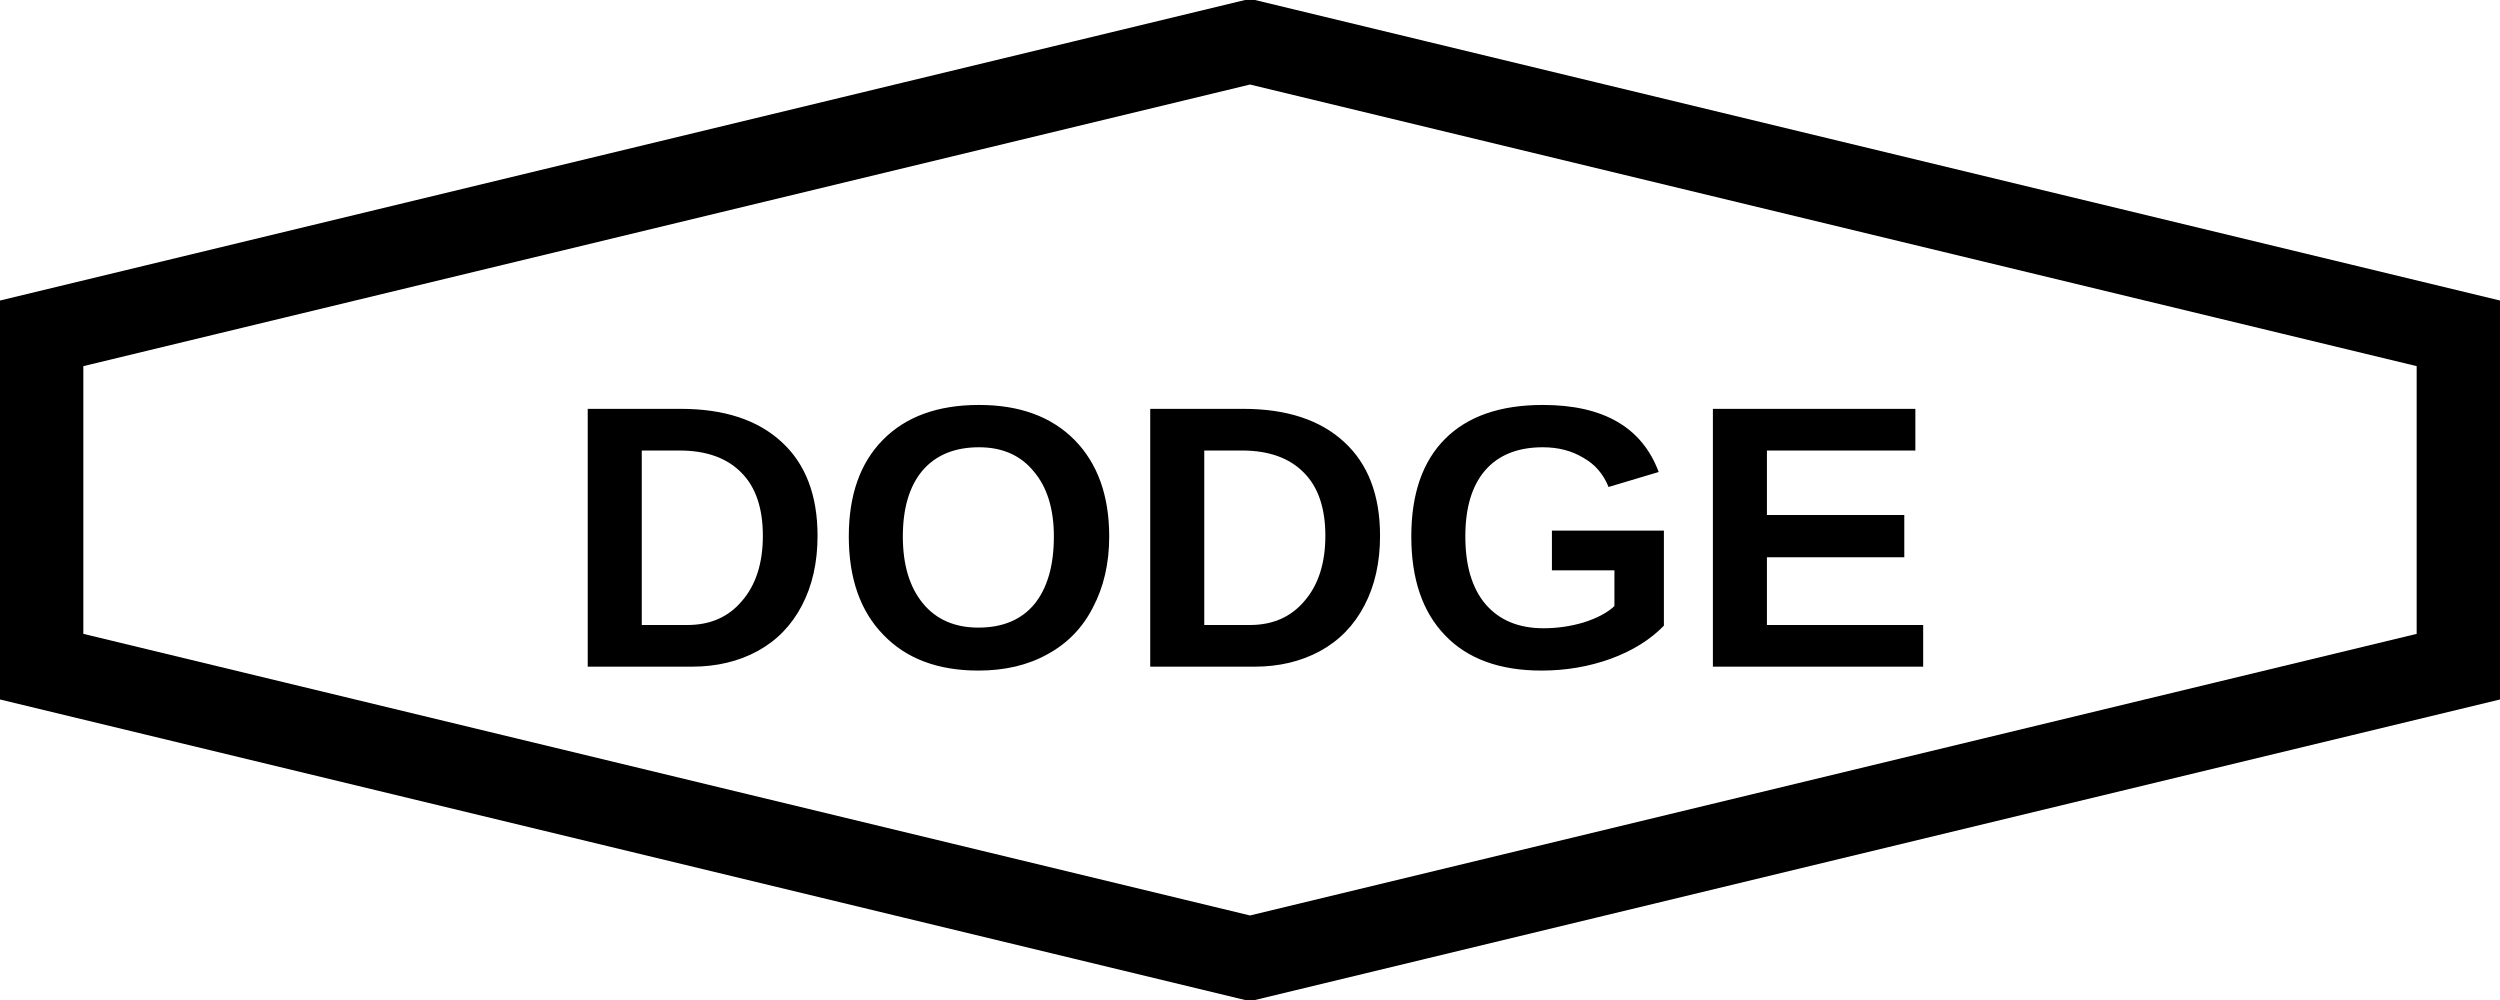
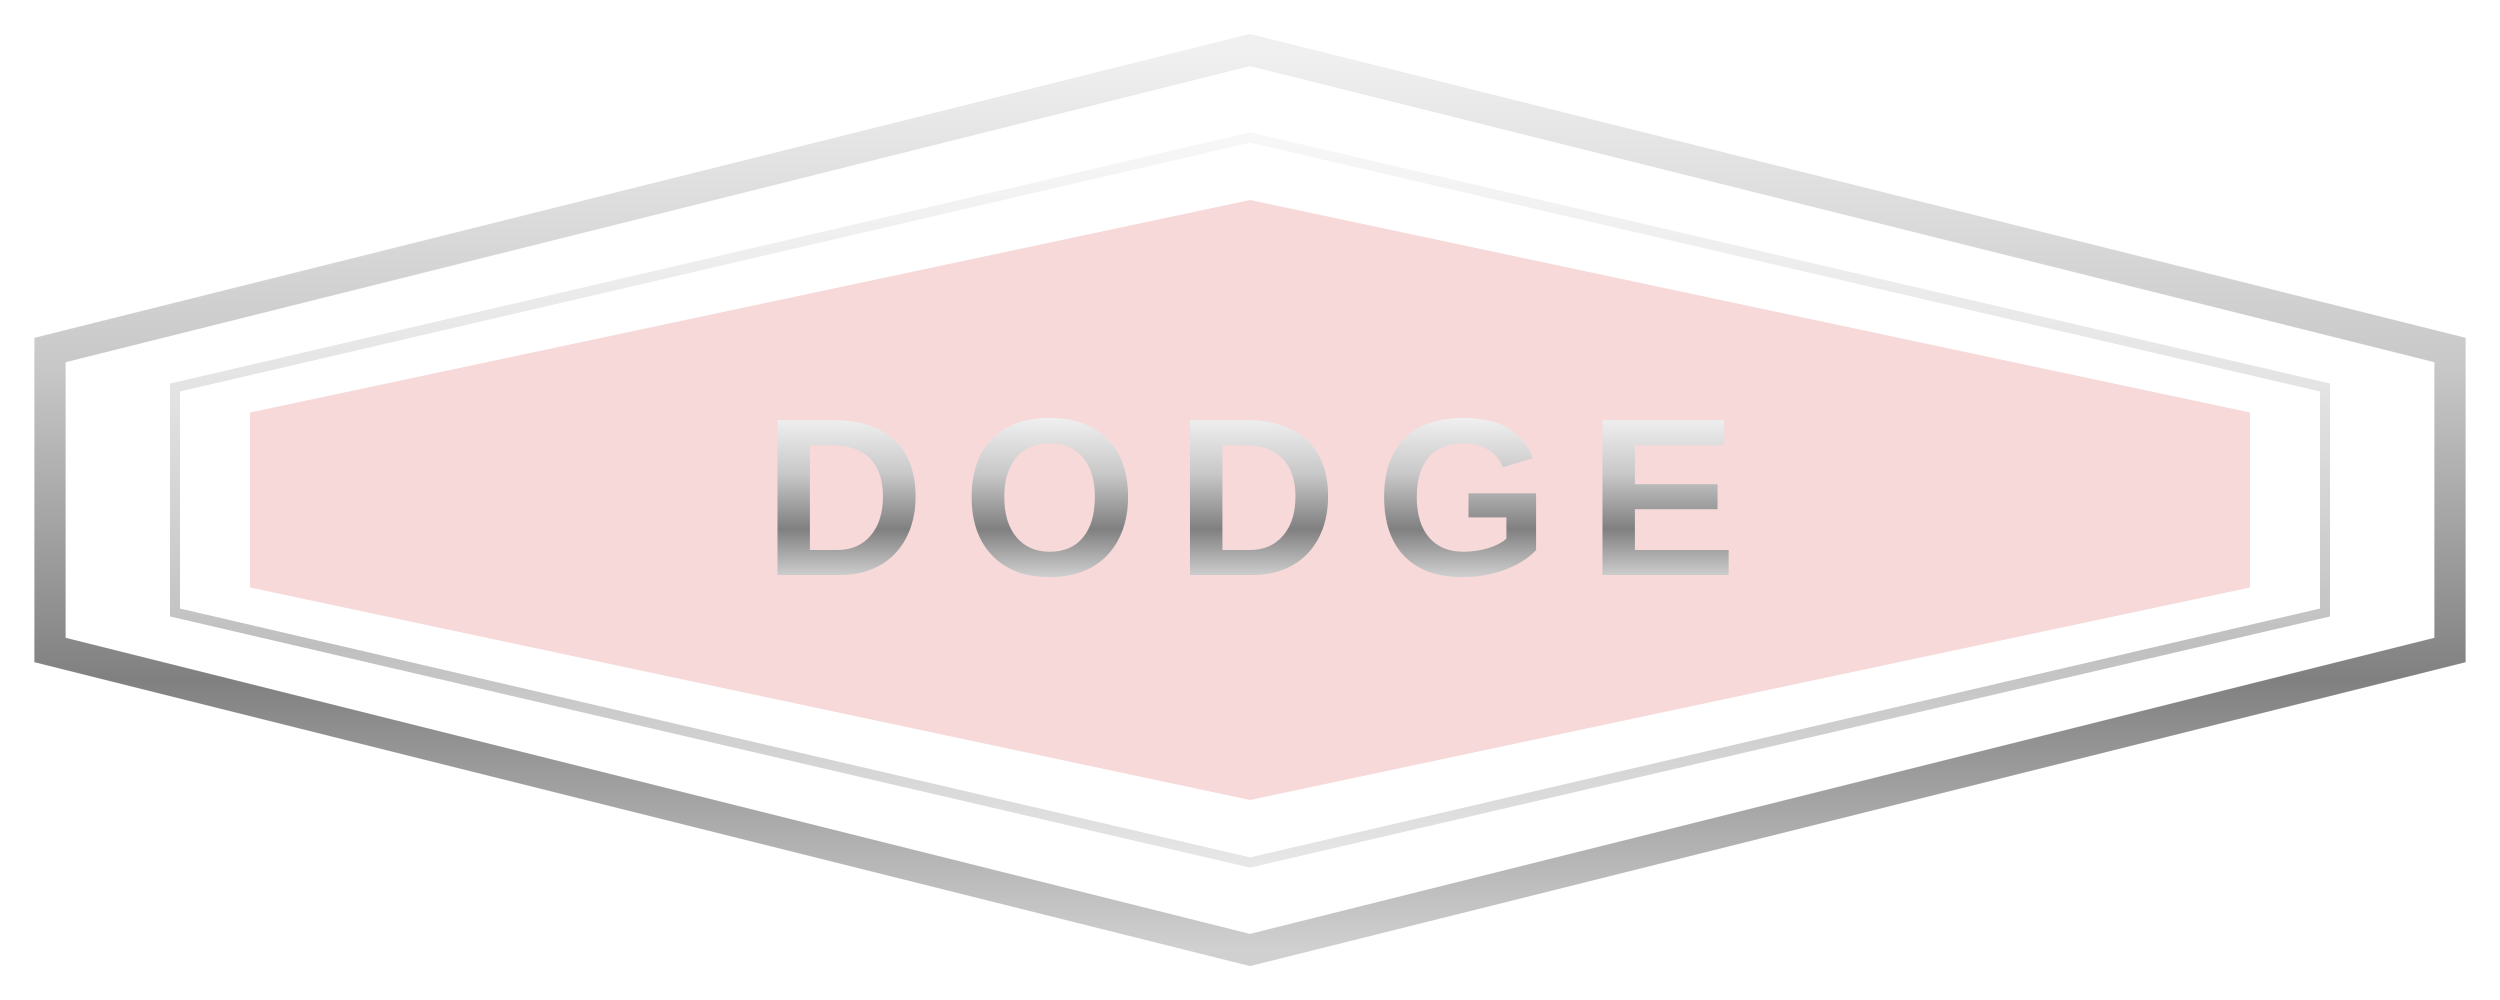
- <svg xmlns="http://www.w3.org/2000/svg" role="img" viewBox="0 0 60 24" fill="currentColor">
-   <polygon points="30,1 59,8 59,16 30,23 1,16 1,8" fill="none" stroke="currentColor" stroke-width="2" />
-   <text x="30" y="16" text-anchor="middle" font-size="9" font-weight="900" font-family="Arial Black,Arial,sans-serif">DODGE</text>
+ <svg xmlns="http://www.w3.org/2000/svg" viewBox="0 0 200 80" role="img">
+   <defs>
+     <linearGradient id="dg-chrome" x1="0" y1="0" x2="0" y2="1">
+       <stop offset="0" stop-color="#F0F0F0" />
+       <stop offset="0.35" stop-color="#C8C8C8" />
+       <stop offset="0.7" stop-color="#808080" />
+       <stop offset="1" stop-color="#D0D0D0" />
+     </linearGradient>
+   </defs>
+   <polygon points="100,4 196,28 196,52 100,76 4,52 4,28" fill="none" stroke="url(#dg-chrome)" stroke-width="2.5" />
+   <polygon points="100,11 186,31 186,49 100,69 14,49 14,31" fill="none" stroke="url(#dg-chrome)" stroke-width="0.8" opacity="0.5" />
+   <polygon points="100,16 180,33 180,47 100,64 20,47 20,33" fill="#CC0000" opacity="0.15" />
+   <text x="100" y="46" text-anchor="middle" font-size="18" font-weight="900" font-family="Arial Black,Arial,sans-serif" fill="url(#dg-chrome)" letter-spacing="3">DODGE</text>
</svg>
